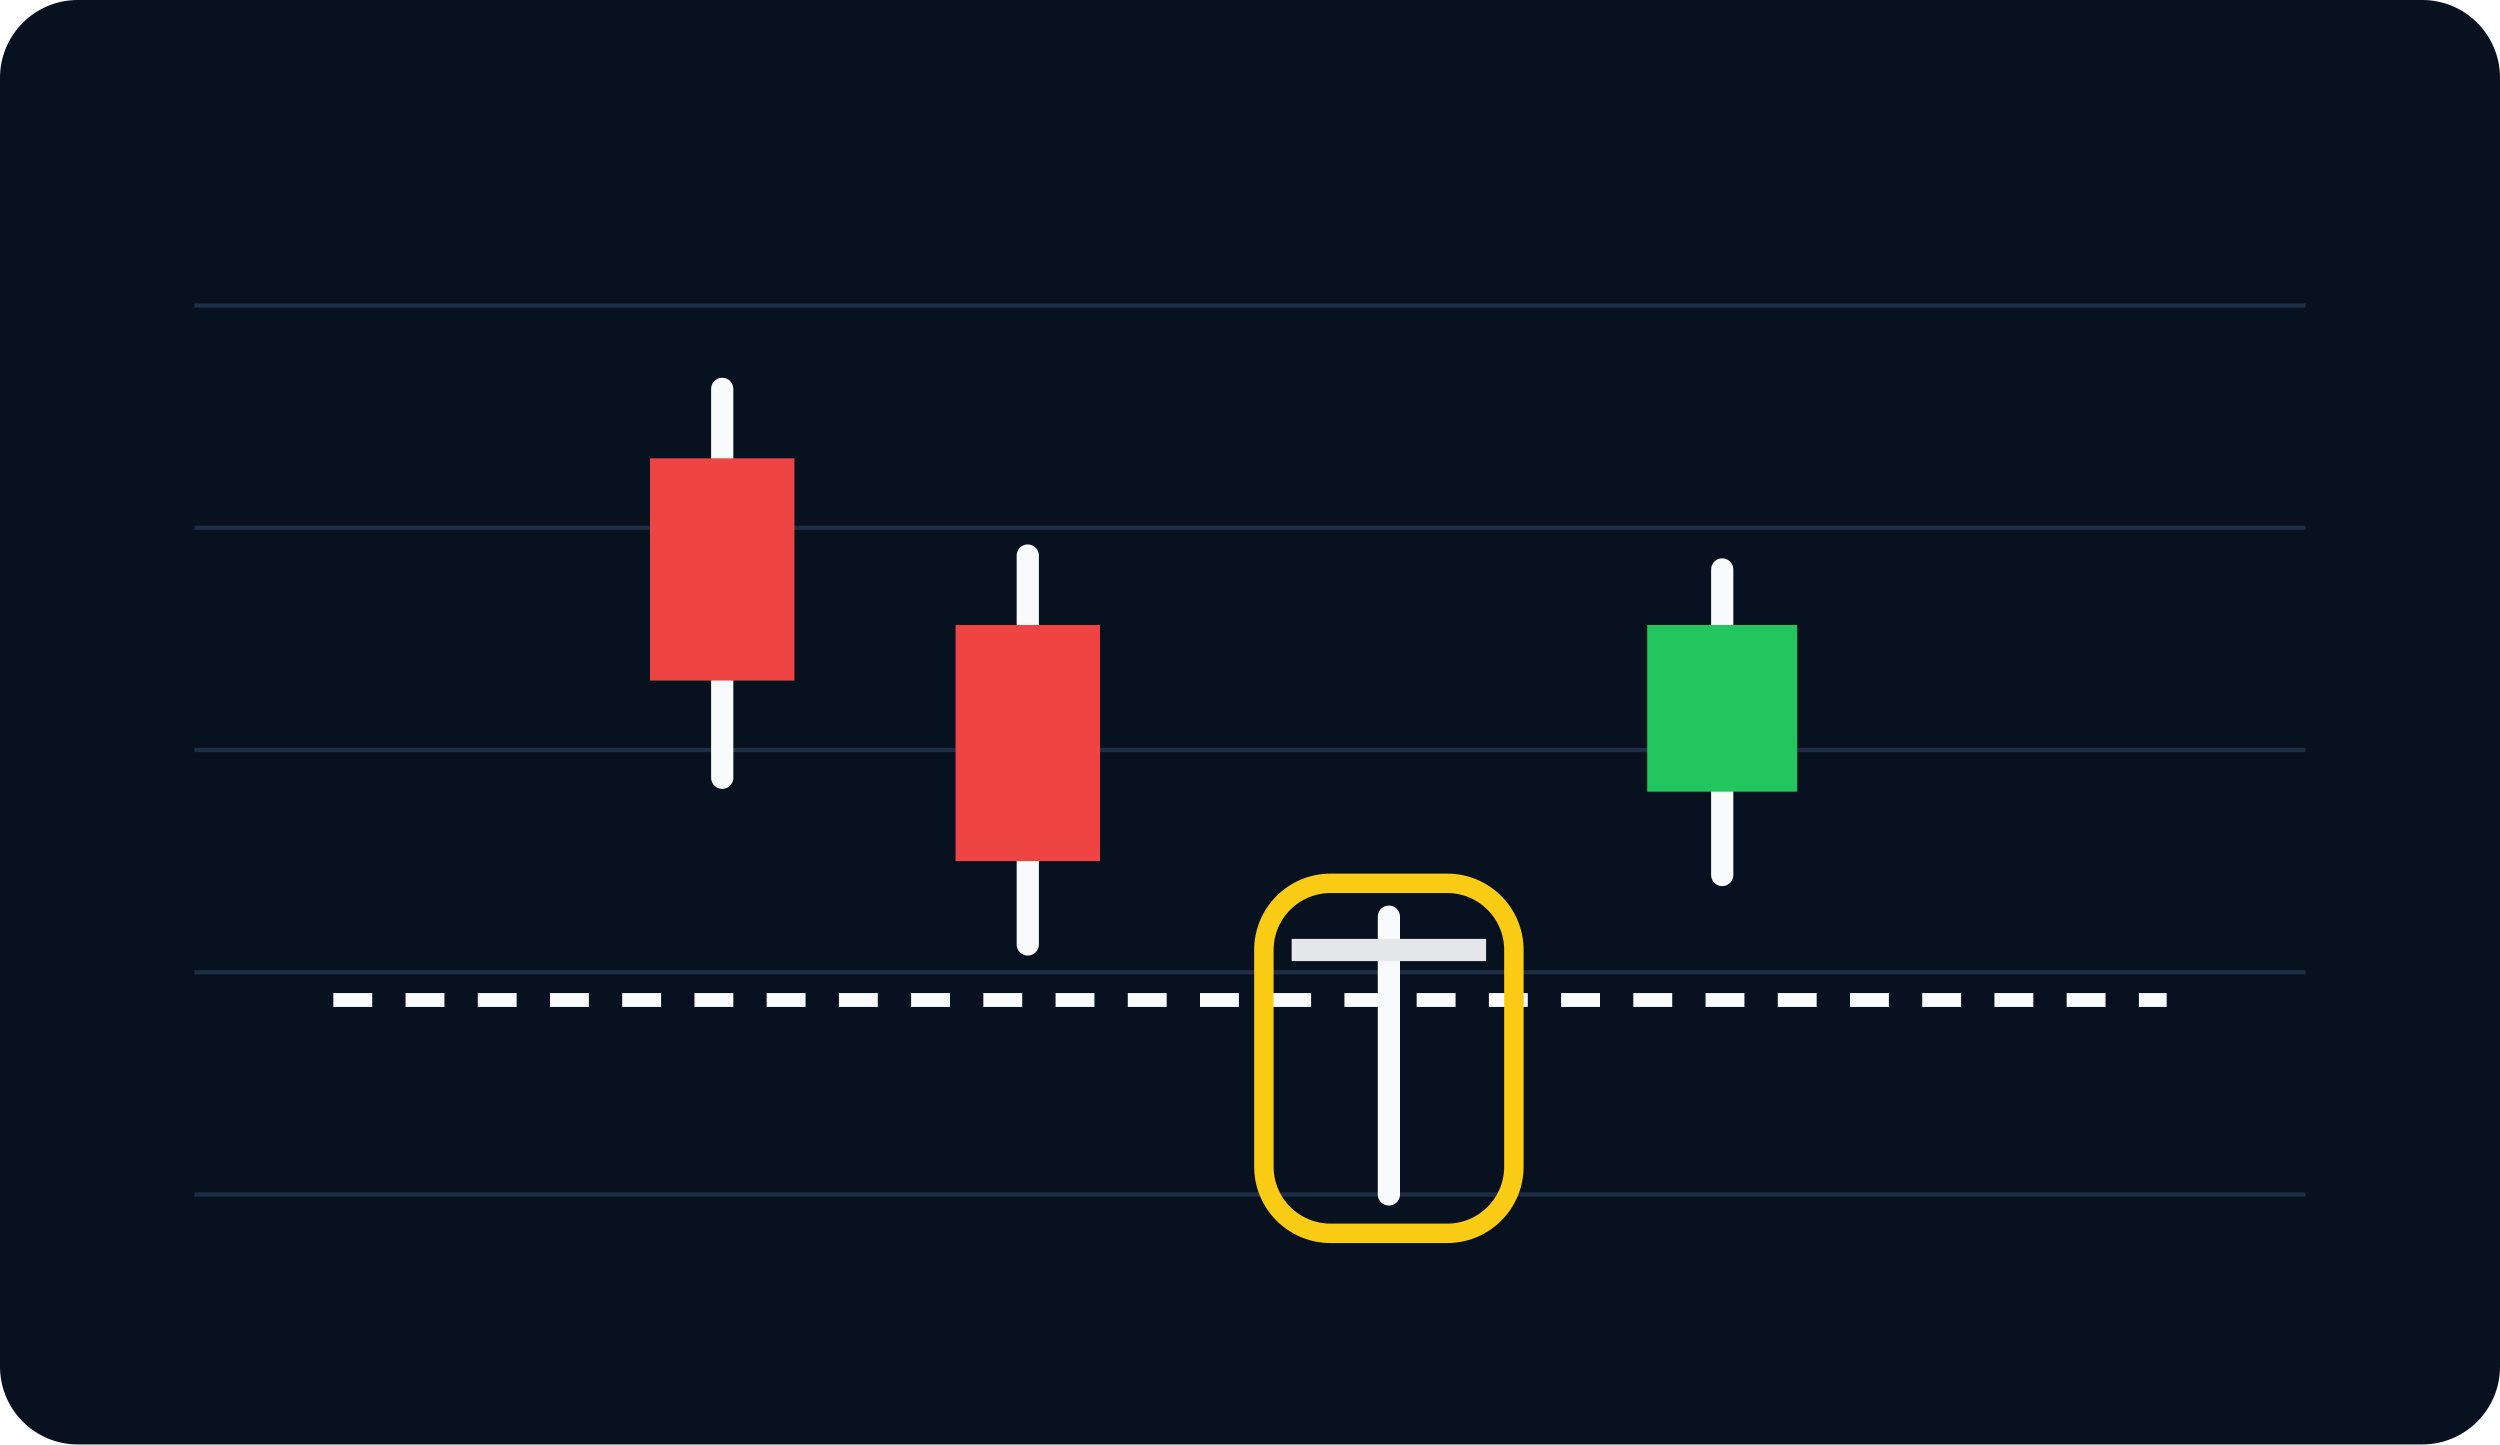
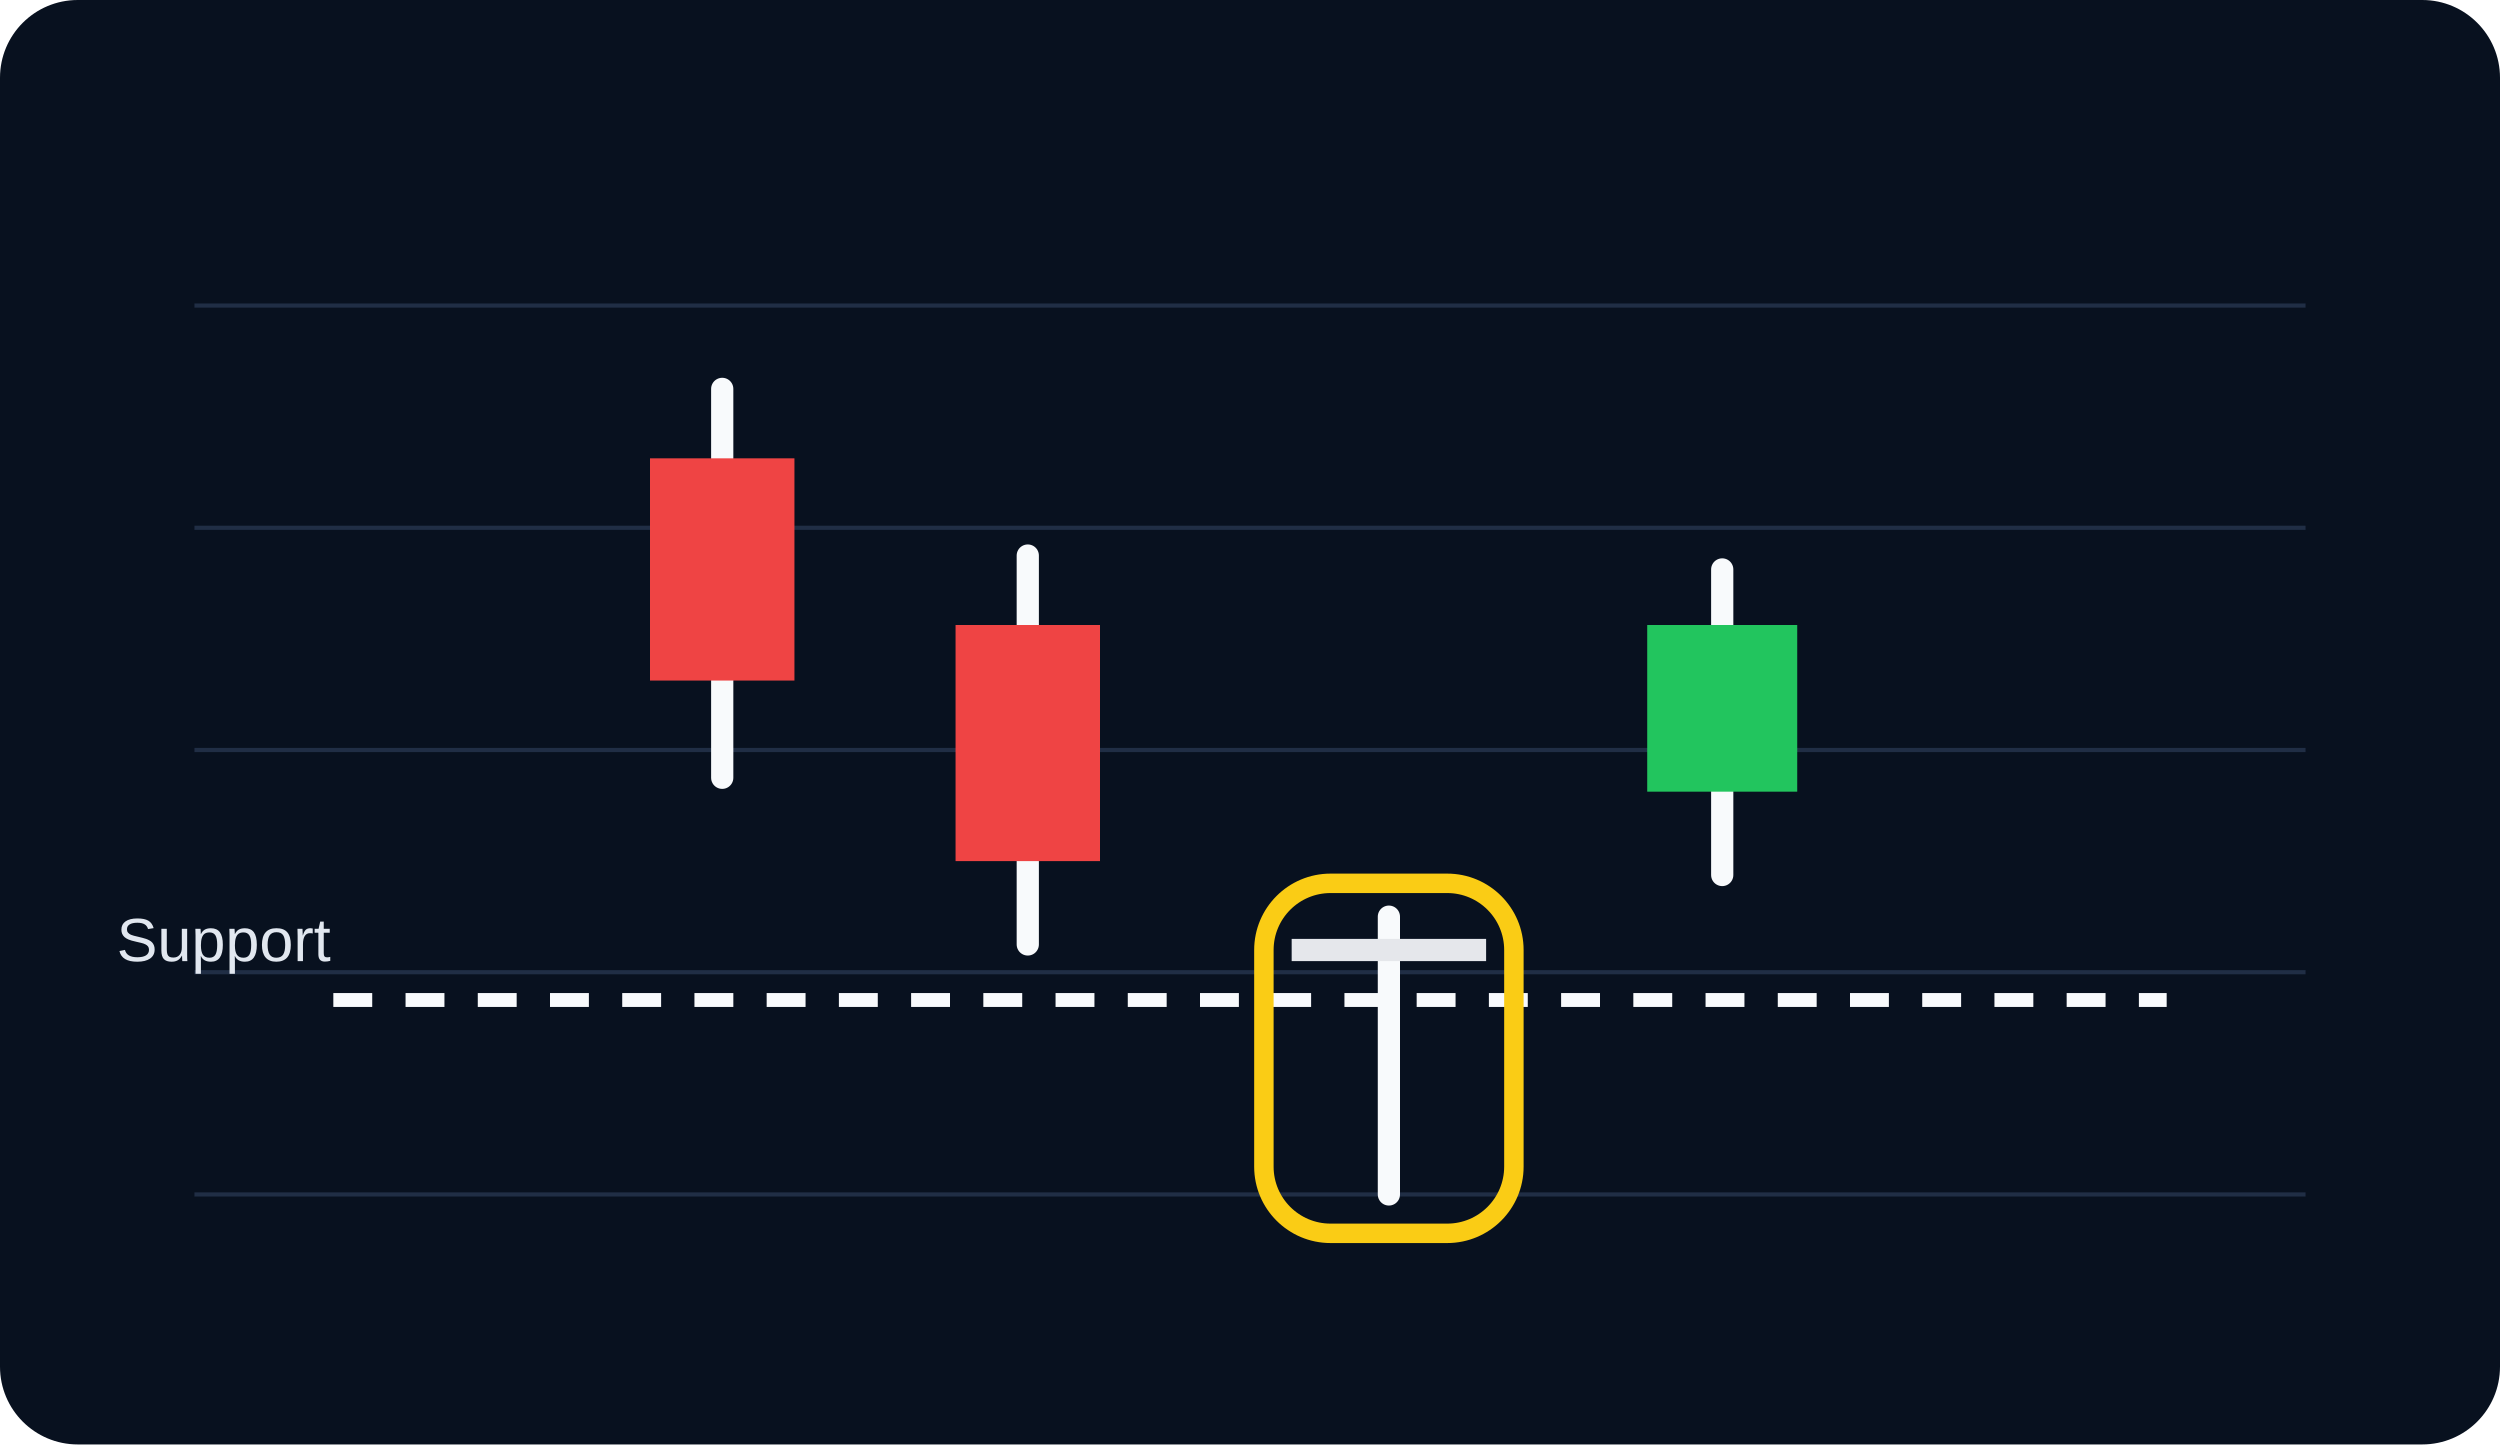
<svg xmlns="http://www.w3.org/2000/svg" viewBox="0 0 900 520" fill="none">
  <rect width="900" height="520" rx="28" fill="#08111F" />
  <g stroke="#223149" stroke-width="1.5" opacity="0.9">
    <line x1="70" y1="110" x2="830" y2="110" />
    <line x1="70" y1="190" x2="830" y2="190" />
    <line x1="70" y1="270" x2="830" y2="270" />
    <line x1="70" y1="350" x2="830" y2="350" />
    <line x1="70" y1="430" x2="830" y2="430" />
  </g>
  <line x1="120" y1="360" x2="780" y2="360" stroke="#F8FAFC" stroke-width="5" stroke-dasharray="14 12" />
  <line x1="260" y1="140" x2="260" y2="280" stroke="#F8FAFC" stroke-width="8" stroke-linecap="round" />
  <rect x="234" y="165" width="52" height="80" fill="#EF4444" />
  <line x1="370" y1="200" x2="370" y2="340" stroke="#F8FAFC" stroke-width="8" stroke-linecap="round" />
  <rect x="344" y="225" width="52" height="85" fill="#EF4444" />
  <line x1="500" y1="330" x2="500" y2="430" stroke="#F8FAFC" stroke-width="8" stroke-linecap="round" />
  <rect x="465" y="338" width="70" height="8" fill="#E5E7EB" />
  <rect x="455" y="318" width="90" height="126" rx="24" fill="none" stroke="#FACC15" stroke-width="7" />
  <line x1="620" y1="205" x2="620" y2="315" stroke="#F8FAFC" stroke-width="8" stroke-linecap="round" />
  <rect x="593" y="225" width="54" height="60" fill="#22C55E" />
+   <text x="42" y="346.0" font-family="Arial, sans-serif" font-size="22" fill="#e1e7ef">Support</text>
</svg>
